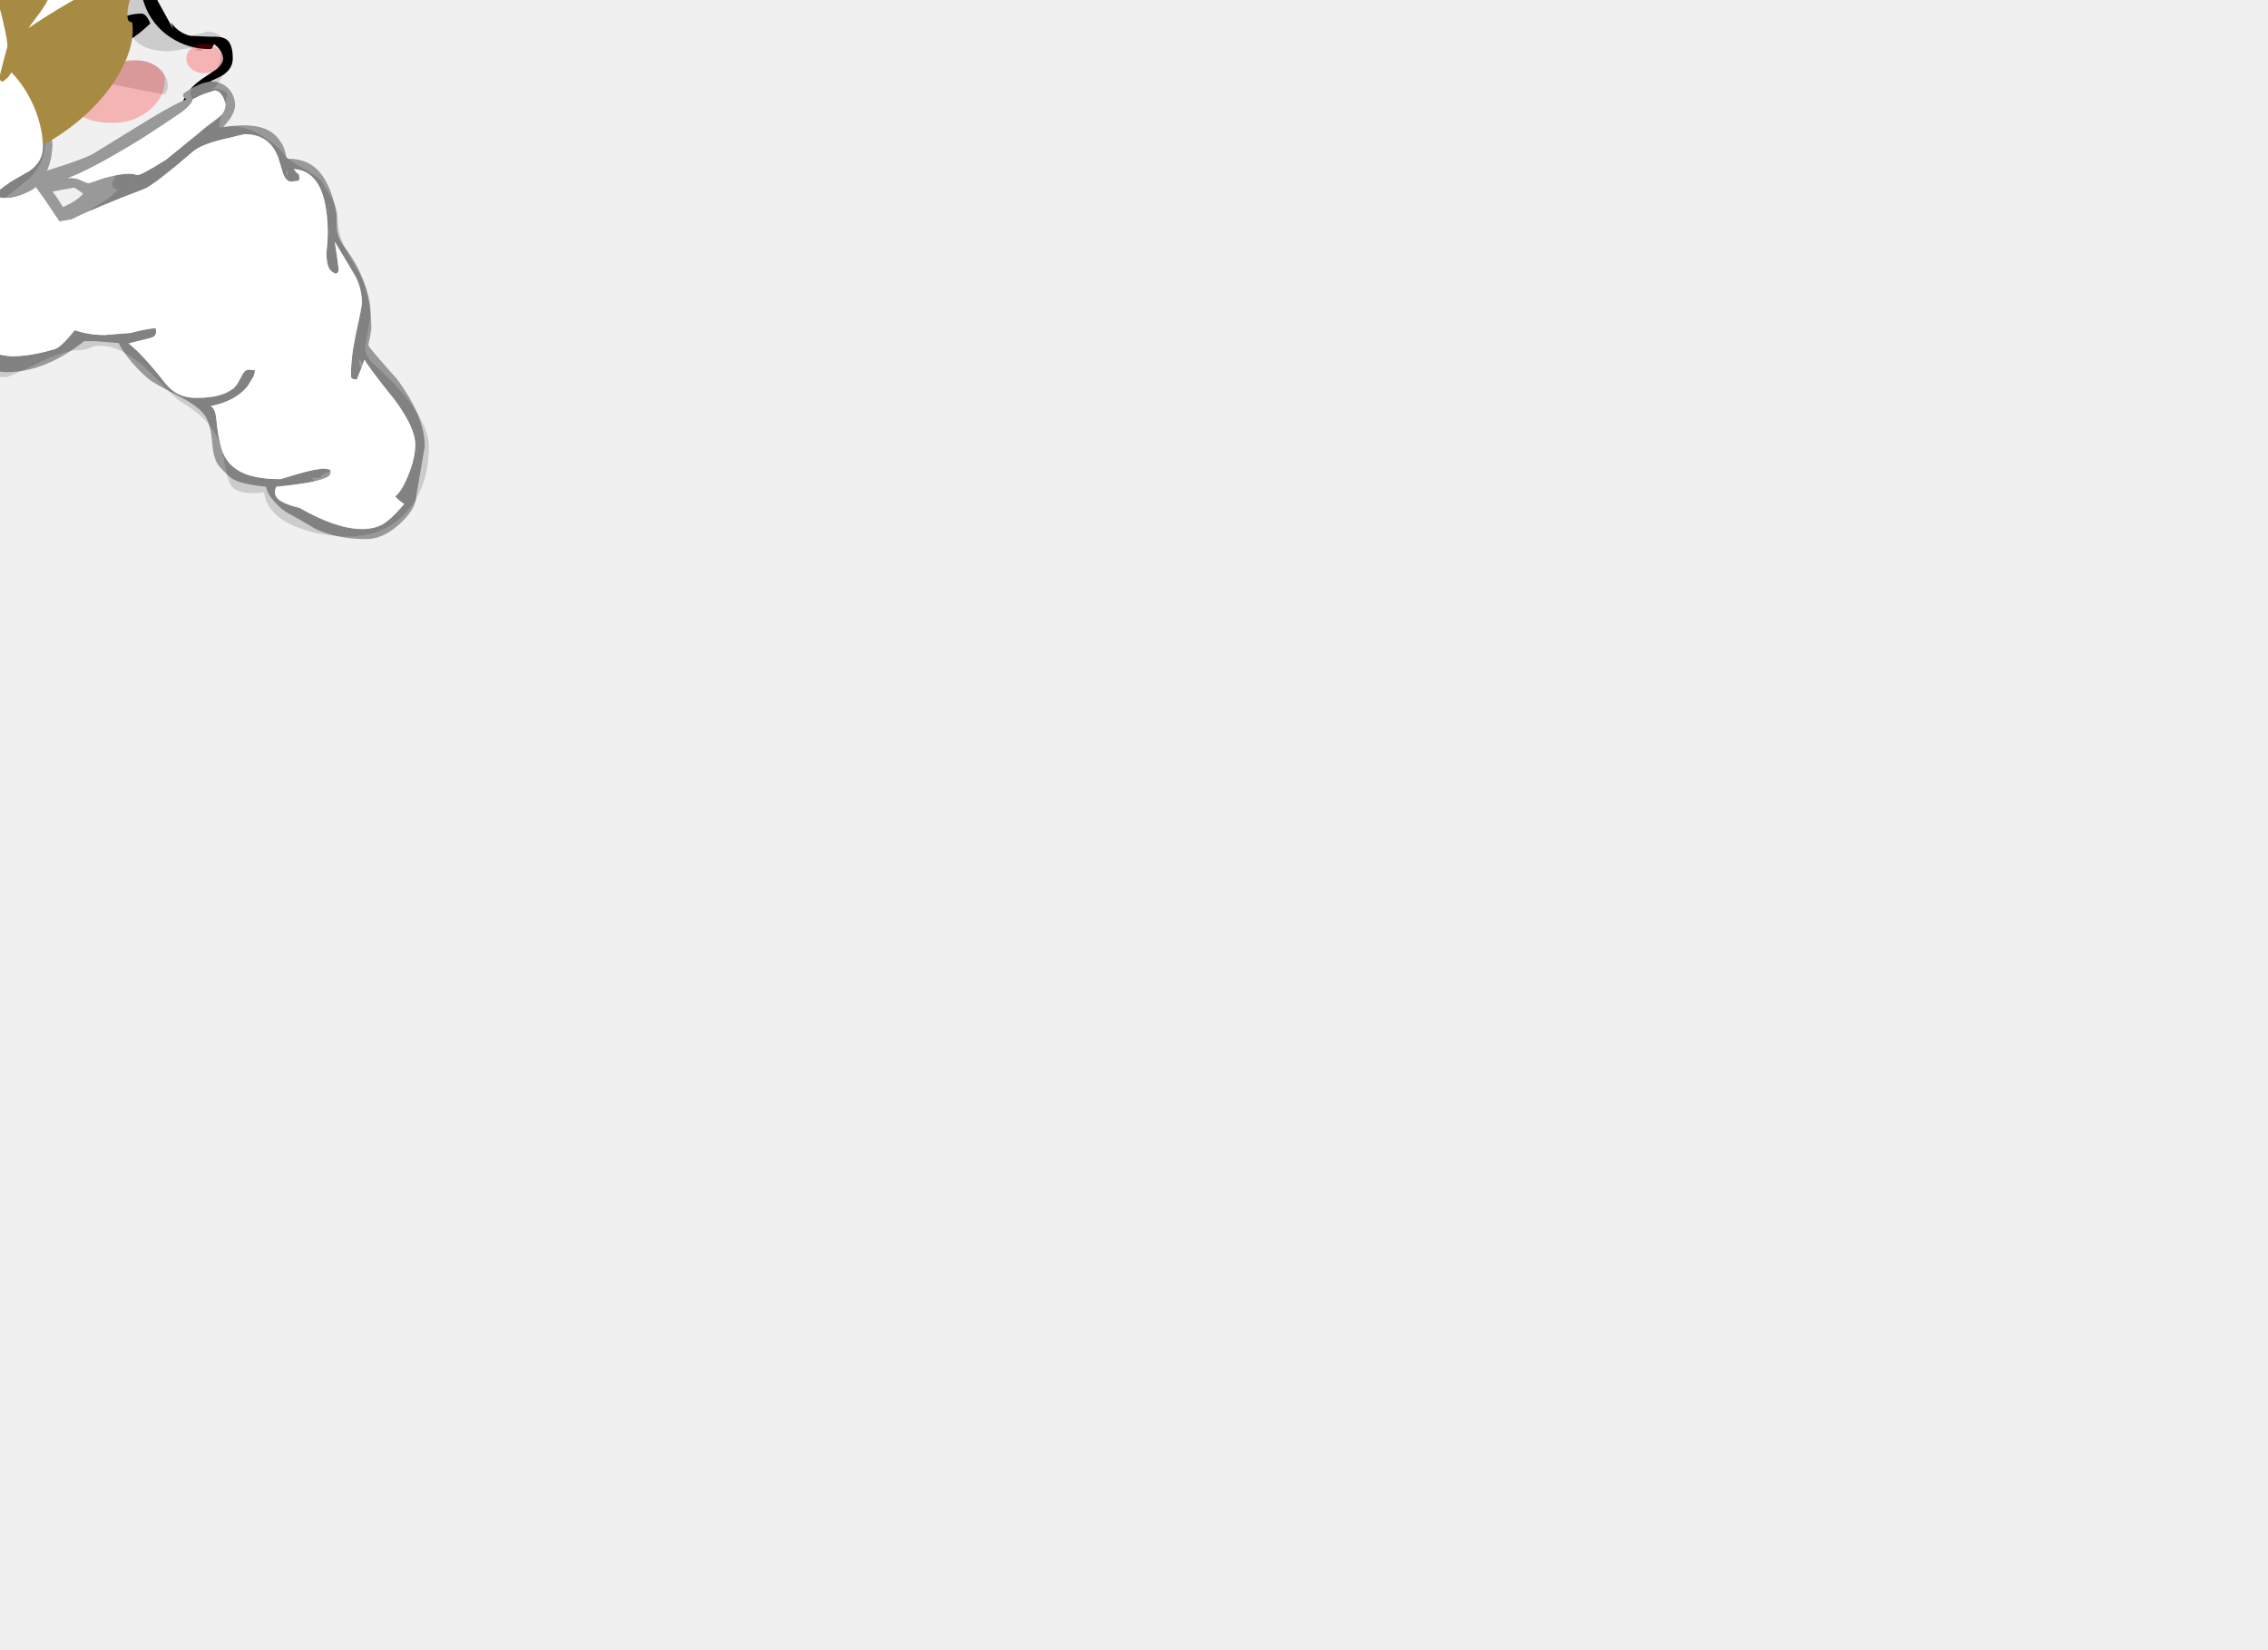
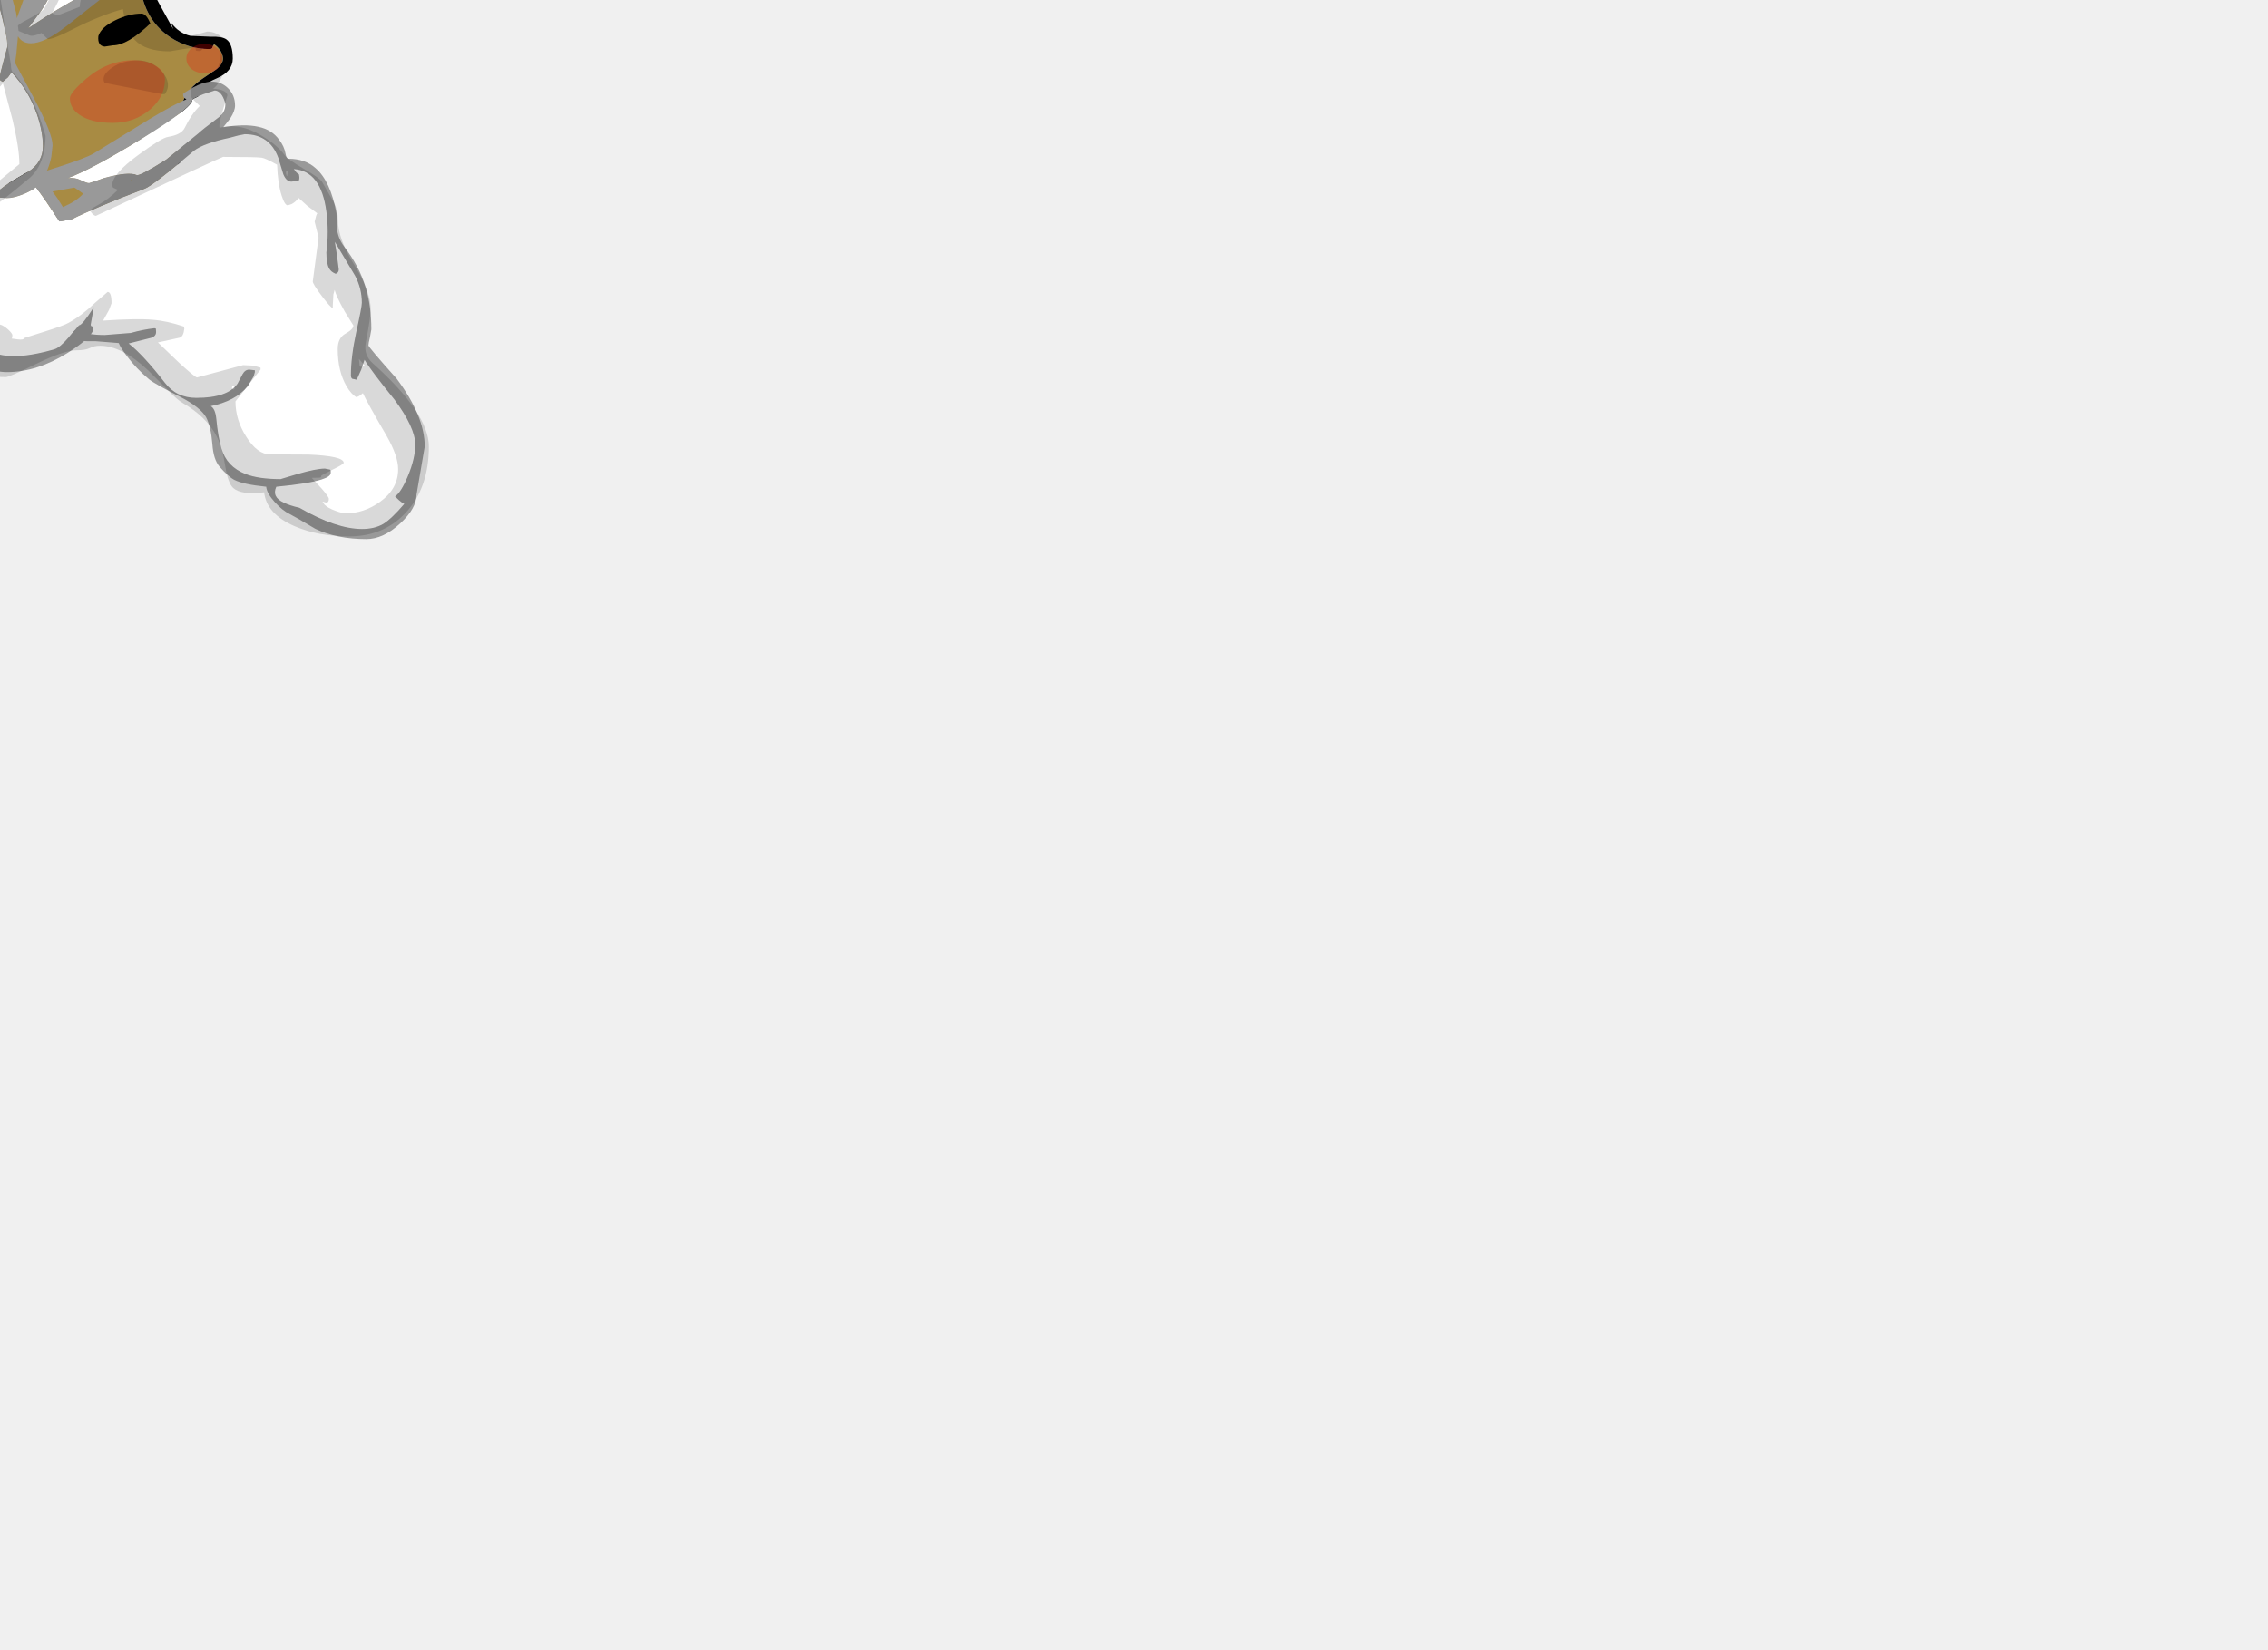
<svg xmlns="http://www.w3.org/2000/svg" xmlns:xlink="http://www.w3.org/1999/xlink" version="1.1" preserveAspectRatio="none" x="0px" y="0px" width="550px" height="400px" viewBox="0 0 550 400">
  <defs>
+     <g id="Parts_Heads_headColorMC_33_Layer1_0_FILL">
+       <path fill="#A88B43" stroke="none" d=" M 113.55 88.75 Q 108.5 88.75 104.15 85.95 98.35 82.15 96.95 74.8 95.35 64.3 84.4 57.2 75.65 51.5 69.1 51.5 L 64.15 52 62.2 52.4 Q 46.25 52.4 32.75 65.95 27 71.8 23.6 78.5 20.2 85.25 20.2 90.95 21.7 105.25 22.9 105.25 23.45 105.25 23.5 105.8 L 23.4 106.9 Q 23.7 106.75 24.75 106.35 L 26.15 105.95 26.1 106.3 Q 25.8 106.65 25.2 108.25 L 24.55 110.05 Q 24.55 110.55 24.8 110.75 L 25.25 111.25 24.4 112.05 Q 27 119.7 27.9 121.8 30.45 127.85 33.8 131.85 43.1 142.85 61.75 142.85 81.65 142.85 96.15 129.75 102.1 124.3 105.2 118.05 108.2 112 107.45 107.3 106.8 107.25 106.55 106.9 106.3 106.55 106.3 105.65 106.3 99.75 111.6 96.1 L 115.2 93.65 Q 116.85 92.35 116.85 90.95 116.55 88.85 114.7 87.6 114.4 87.85 114.25 88.4 114.15 88.75 113.55 88.75 Z" />
+     </g>
+     <g id="Parts_Heads_headColorMC2_33_Layer3_0_FILL">
+       <path fill="#FFFFFF" stroke="none" d=" M 115.6 105.45 Q 117.4 104.15 117.4 102.2 117.4 101.65 116.85 100.45 116 98.8 114.8 98.8 L 112.05 99.7 110.8 100.25 Q 109.4 100.85 109.4 101.05 109.4 102 106.4 104.35 L 96.95 110.6 Q 84.95 117.95 79.25 120.05 80.95 119.85 82.25 120.5 83.75 121.25 84.35 121.25 L 86.1 120.7 87.9 120.05 Q 93.95 118.4 95.9 119.3 96.65 119.6 103.05 115.55 L 107.3 112.25 108.75 111.05 109.15 110.75 110.85 109.2 Q 111.9 108.2 115.6 105.45 M 70.2 46.35 Q 69.55 46.35 68.2 46.85 66.9 47.4 67.05 47.6 66.1 47.75 60.05 50.9 56.3 52.85 56.75 49.55 L 54.85 49.8 55.85 50.15 Q 53.85 50.45 53.1 51 52.45 51.45 51.7 51.45 49 51.45 43.6 55.55 39.4 58.75 38.8 59.55 L 39.05 59.75 Q 39.3 60.15 39.35 59.9 39.1 61.65 30.4 61.65 L 29.7 62 29.65 64.4 29.75 65.65 31.1 65.65 27.8 68.5 Q 25.8 70.25 24.4 72.2 L 22.1 74.6 Q 21.3 75.3 21.3 76 L 21.6 78.75 Q 21.65 81.5 20.45 81.5 18.9 81.5 17.8 82.15 16.7 82.8 16.7 83.55 L 17.9 86.75 18.6 87 Q 18.55 89 18 89.45 16.75 90.4 16.45 91 L 16 93 16.95 94.2 Q 17.3 94.55 17.85 94.55 18.7 94.55 18.95 93.7 L 19.3 96.15 Q 18.7 96.75 17.8 98.05 L 16.8 99.65 Q 16.8 100.9 17.75 101.55 18.35 102 19.8 102.35 L 20.3 101.65 21.1 105.25 20.45 107.15 20.05 108.55 Q 20.05 112.95 23.6 115.45 27.4 118.1 34.4 118.1 35.25 118.1 34.55 118.2 34.25 119.6 33.2 120.05 L 29.95 120.4 27.55 120.05 Q 26.05 119.7 25.25 119.35 L 24.6 125.45 Q 24.6 129.1 28.45 132.45 32.6 136.05 33.15 139.15 35.4 151.25 40.4 151.25 L 43.75 151.15 Q 44.55 151.15 45.7 150.45 L 46.75 149.65 49.25 149.75 49.2 150.2 Q 48.05 151.7 44.95 152.55 L 41.85 153.15 41.95 153.4 Q 44.45 153.75 46.35 155.9 48.15 157.9 49.8 157.9 L 50.25 157.55 Q 50.25 157.15 50.65 157.15 L 51.15 157.7 Q 51.85 158.2 53.3 158.2 L 56.2 158.05 59.75 157.65 Q 59.7 158.3 59.8 158.5 60 158.9 60.6 159.15 L 55.25 160.3 55.85 160.7 Q 56.9 161.35 60.15 162.25 63.8 163.25 65.8 163.25 70.15 163.25 75.95 161.55 77.25 161.2 79.65 158.4 L 80.9 156.95 Q 84.05 158.1 88.15 158.1 L 94.45 157.6 Q 97.5 156.75 100.2 156.45 L 100.55 156.55 100.6 157.35 Q 100.6 158.35 99.5 158.75 L 93.95 160.15 Q 97.5 162.95 102.75 169.7 105.55 173.35 110.35 173.35 117.95 173.35 120.35 169.9 L 121.6 167.55 Q 122.2 166.5 123.2 166.5 L 124.55 166.65 124.55 167.1 124.25 168.15 122.8 170.55 Q 119.8 174.15 113.85 175.35 114.95 175.95 115.2 178.4 115.6 182.75 116.45 185.6 117.7 190 122.25 191.8 125.45 193.05 130.8 193.05 L 134.95 191.8 Q 139.45 190.5 141.55 190.5 L 142.8 190.75 142.95 191 142.95 191.55 Q 142.95 192.45 140.7 193.15 137.55 194.15 129.75 194.9 128.6 197.4 131.55 198.75 133.1 199.5 135.35 200 144.3 205.15 150.55 205.15 153.55 205.15 155.65 203.95 157.75 202.65 160.8 199.05 160.35 198.9 159.55 198.2 L 158.55 197.25 Q 160 196.3 161.65 192.35 163.45 188.05 163.45 184.7 163.45 180.55 158.4 173.75 152.65 166.65 151.15 164.1 L 150.35 166.5 149.25 168.95 148.15 168.7 Q 147.85 168.45 147.85 167.85 147.85 163.35 149.15 157.35 150.5 151.3 150.5 150.3 150.5 146.8 148.85 143.7 L 143.95 135.5 144 135.85 144.45 138.65 144.9 142.2 Q 144.9 143 144.15 143.25 143.05 142.8 142.6 142 141.9 140.8 141.9 138.05 142.55 133.1 141.9 128.15 140.6 118.3 134 117.85 L 134.65 118.7 135.25 119.15 135.35 119.8 Q 135.35 120.65 135.1 120.7 L 133.4 120.9 Q 132.2 120.9 131.45 119.1 L 130.25 115.15 Q 128.15 109.4 122.1 109.4 L 120.55 109.7 118.5 110.25 Q 112.15 111.6 109.8 113.4 99.85 121.9 97.8 122.65 85.85 127.2 80.05 130.1 L 79.9 130.1 77.15 130.55 73.75 125.45 71.45 122.25 Q 70.4 123.15 68.3 124 66 124.9 64.4 124.9 L 62.4 124.75 61.85 123.6 Q 63.55 122.05 65.95 120.6 L 69.6 118.5 Q 73.15 116.2 73.15 112.35 73.15 108.8 71.7 104.55 69.65 98.75 65.55 94.4 L 64.7 95.6 63.4 96.7 62.85 96.4 Q 62.7 96.15 62.7 95.6 62.7 94.9 63.6 91.65 L 64.55 88.1 Q 64.55 85.85 62.5 78.1 61.8 79.3 60.2 80.5 58.8 81.5 58.25 81.5 L 57.35 80.95 Q 56.85 80.25 56.85 79.1 L 69 69.25 Q 81.1 58.6 81.1 54.25 81.1 52 75.7 48.95 L 70.2 46.35 M 23.3 101.2 L 23 101.85 Q 22.9 101.55 23.1 101.35 L 23.3 101.2 M 83.1 67.5 L 81 69.95 79.75 69.5 Q 78.75 68.95 78.75 68.3 78.75 67.8 79.1 67.55 L 79.55 67.3 79.3 67.2 Q 77.4 66.8 75.35 68.85 73.5 70.8 73.5 72.5 73.5 73.3 74.35 73.5 75.25 73.65 75.25 74.35 75.25 75.7 72.9 79.25 L 69.6 83.7 Q 77.65 78.2 88.45 72.6 L 95.25 69 95.55 68.8 96.15 68.5 96.65 68.2 96.8 68.1 96.95 68 97.8 67.55 98.15 67.3 98.2 67.25 98.5 67.05 98.6 66.95 98.65 66.9 97.45 66.75 97 66.7 95.4 66.4 93.65 66.05 93.1 65.95 88.5 65.1 Q 85.4 65.1 83.1 67.5 Z" />
+     </g>
    <g id="Parts_Heads_headsMC_33_Layer12_0_FILL">
      <path fill="#FFFFFF" stroke="none" d=" M 115.6 105.45 Q 117.4 104.15 117.4 102.2 117.4 101.65 116.85 100.45 116 98.8 114.8 98.8 L 112.05 99.7 110.8 100.25 Q 109.4 100.85 109.4 101.05 109.4 102 106.4 104.35 L 96.95 110.6 Q 84.95 117.95 79.25 120.05 80.95 119.85 82.25 120.5 83.75 121.25 84.35 121.25 L 87.9 120.05 Q 93.95 118.4 95.9 119.3 96.65 119.6 103.05 115.55 L 110.85 109.2 Q 111.9 108.2 115.6 105.45 M 70.2 46.35 Q 69.55 46.35 68.2 46.85 66.9 47.4 67.05 47.6 66.1 47.75 60.05 50.9 56.3 52.85 56.75 49.55 L 54.85 49.8 55.85 50.15 Q 53.85 50.45 53.1 51 52.45 51.45 51.7 51.45 49 51.45 43.6 55.55 39.4 58.75 38.8 59.55 L 39.05 59.75 Q 39.3 60.15 39.35 59.9 39.1 61.65 30.4 61.65 L 29.7 62 29.65 64.4 29.75 65.65 31.1 65.65 27.8 68.5 Q 25.8 70.25 24.4 72.2 L 22.1 74.6 Q 21.3 75.3 21.3 76 L 21.6 78.75 Q 21.65 81.5 20.45 81.5 18.9 81.5 17.8 82.15 16.7 82.8 16.7 83.55 L 17.9 86.75 18.6 87 Q 18.55 89 18 89.45 16.75 90.4 16.45 91 L 16 93 16.95 94.2 Q 17.3 94.55 17.85 94.55 18.7 94.55 18.95 93.7 L 19.3 96.15 Q 18.7 96.75 17.8 98.05 L 16.8 99.65 Q 16.8 100.9 17.75 101.55 18.35 102 19.8 102.35 L 20.3 101.65 21.1 105.25 20.05 108.55 Q 20.05 112.95 23.6 115.45 27.4 118.1 34.4 118.1 35.25 118.1 34.55 118.2 34.25 119.6 33.2 120.05 L 29.95 120.4 27.55 120.05 Q 26.05 119.7 25.25 119.35 L 24.6 125.45 Q 24.6 129.1 28.45 132.45 32.6 136.05 33.15 139.15 35.4 151.25 40.4 151.25 L 43.75 151.15 Q 44.55 151.15 45.7 150.45 L 46.75 149.65 49.25 149.75 49.2 150.2 Q 48.05 151.7 44.95 152.55 L 41.85 153.15 41.95 153.4 Q 44.45 153.75 46.35 155.9 48.15 157.9 49.8 157.9 L 50.25 157.55 Q 50.25 157.15 50.65 157.15 L 51.15 157.7 Q 51.85 158.2 53.3 158.2 L 59.75 157.65 Q 59.7 158.3 59.8 158.5 60 158.9 60.6 159.15 L 55.25 160.3 55.85 160.7 Q 56.9 161.35 60.15 162.25 63.8 163.25 65.8 163.25 70.15 163.25 75.95 161.55 77.25 161.2 79.65 158.4 L 80.9 156.95 Q 84.05 158.1 88.15 158.1 L 94.45 157.6 Q 97.5 156.75 100.2 156.45 L 100.55 156.55 100.6 157.35 Q 100.6 158.35 99.5 158.75 L 93.95 160.15 Q 97.5 162.95 102.75 169.7 105.55 173.35 110.35 173.35 117.95 173.35 120.35 169.9 L 121.6 167.55 Q 122.2 166.5 123.2 166.5 L 124.55 166.65 124.55 167.1 124.25 168.15 122.8 170.55 Q 119.8 174.15 113.85 175.35 114.95 175.95 115.2 178.4 115.6 182.75 116.45 185.6 117.7 190 122.25 191.8 125.45 193.05 130.8 193.05 L 134.95 191.8 Q 139.45 190.5 141.55 190.5 L 142.8 190.75 142.95 191 142.95 191.55 Q 142.95 192.45 140.7 193.15 137.55 194.15 129.75 194.9 128.6 197.4 131.55 198.75 133.1 199.5 135.35 200 144.3 205.15 150.55 205.15 153.55 205.15 155.65 203.95 157.75 202.65 160.8 199.05 160.35 198.9 159.55 198.2 L 158.55 197.25 Q 160 196.3 161.65 192.35 163.45 188.05 163.45 184.7 163.45 180.55 158.4 173.75 152.65 166.65 151.15 164.1 L 149.25 168.95 148.15 168.7 Q 147.85 168.45 147.85 167.85 147.85 163.35 149.15 157.35 150.5 151.3 150.5 150.3 150.5 146.8 148.85 143.7 L 143.95 135.5 144.9 142.2 Q 144.9 143 144.15 143.25 143.05 142.8 142.6 142 141.9 140.8 141.9 138.05 142.55 133.1 141.9 128.15 140.6 118.3 134 117.85 L 134.65 118.7 135.25 119.15 135.35 119.8 Q 135.35 120.65 135.1 120.7 L 133.4 120.9 Q 132.2 120.9 131.45 119.1 L 130.25 115.15 Q 128.15 109.4 122.1 109.4 L 118.5 110.25 Q 112.15 111.6 109.8 113.4 99.85 121.9 97.8 122.65 85.85 127.2 80.05 130.1 L 79.9 130.1 77.15 130.55 71.45 122.25 Q 70.4 123.15 68.3 124 66 124.9 64.4 124.9 L 62.4 124.75 61.85 123.6 Q 63.55 122.05 65.95 120.6 L 69.6 118.5 Q 73.15 116.2 73.15 112.35 73.15 108.8 71.7 104.55 69.65 98.75 65.55 94.4 L 64.7 95.6 63.4 96.7 62.85 96.4 Q 62.7 96.15 62.7 95.6 62.7 94.9 63.6 91.65 L 64.55 88.1 Q 64.55 85.85 62.5 78.1 61.8 79.3 60.2 80.5 58.8 81.5 58.25 81.5 L 57.35 80.95 Q 56.85 80.25 56.85 79.1 L 69 69.25 Q 81.1 58.6 81.1 54.25 81.1 52 75.7 48.95 L 70.2 46.35 M 23.3 101.2 L 23 101.85 Q 22.9 101.55 23.1 101.35 L 23.3 101.2 M 83.1 67.5 L 81 69.95 79.75 69.5 Q 78.75 68.95 78.75 68.3 78.75 67.8 79.1 67.55 L 79.55 67.3 79.3 67.2 Q 77.4 66.8 75.35 68.85 73.5 70.8 73.5 72.5 73.5 73.3 74.35 73.5 75.25 73.65 75.25 74.35 75.25 75.7 72.9 79.25 L 69.6 83.7 Q 77.65 78.2 88.45 72.6 L 95.25 69 95.55 68.8 96.65 68.2 96.95 68 97.8 67.55 98.15 67.3 98.2 67.25 98.5 67.05 98.65 66.9 88.5 65.1 Q 85.4 65.1 83.1 67.5 Z" />
    </g>
    <g id="Graphics_Symbol_849_0_Layer4_0_FILL">
      <path fill="#000000" stroke="none" d=" M 107.3 112.25 Q 106.85 114.4 105.8 116.8 L 106.45 116.25 Q 107.8 113.65 108.75 111.05 L 107.3 112.25 M 23.6 115.45 L 21.7 113.65 Q 23.25 121.65 24.15 122.3 L 24.8 123.15 25.25 119.35 27.2 119.95 26.05 116.75 Q 24.7 116.2 23.6 115.45 M 20.4 106.7 L 20.5 107.1 21.1 105.25 20.3 101.65 19.8 102.35 19.7 102.35 20.4 106.7 M 69.6 118.5 L 65.95 120.6 64.8 121.35 Q 67.45 120.75 69.6 118.5 M 62.75 95.3 L 62.7 95.6 62.7 95.7 62.75 95.3 M 55.85 50.15 L 55.25 49.95 51.45 51.45 51.7 51.45 Q 52.45 51.45 53.1 51 53.85 50.45 55.85 50.15 M 21.6 78.75 L 21.3 76.1 17.85 80 20.25 80.7 20.1 81.5 20.45 81.5 Q 21.65 81.5 21.6 78.75 M 18.8 96.75 L 19.3 96.15 18.95 93.7 18.45 94.4 18.8 96.75 M 30.75 66 Q 28.75 66 24.75 71.45 L 23.15 73.65 24.4 72.2 Q 25.8 70.25 27.8 68.5 L 30.75 66 M 39.35 59.9 Q 39.3 60.15 39.05 59.75 L 38.8 59.55 Q 39.3 58.9 42.15 56.7 L 42.1 56.7 35.75 61.4 Q 39.2 61 39.35 59.9 M 67.05 47.6 Q 67 47.55 67.1 47.45 61.6 47.75 56.05 49.65 L 56.75 49.55 Q 56.3 52.85 60.05 50.9 66.1 47.75 67.05 47.6 M 97.05 80.15 Q 94.05 80.15 90.75 81.75 87.25 83.45 86.6 85.6 86.35 88 88.15 88.15 L 90.15 87.85 Q 93.65 87.85 99.2 82.55 98.25 80.15 97.05 80.15 M 97.8 67.55 L 96.95 68 99.3 71.6 97.8 67.55 M 96.65 68.2 Q 96 68.55 95.25 69 96.5 71.75 96.95 74.8 98.35 82.15 104.15 85.95 108.5 88.75 113.55 88.75 114.15 88.75 114.25 88.4 114.4 87.85 114.7 87.6 116.55 88.85 116.85 90.95 116.85 92.35 115.2 93.65 L 111.6 96.1 Q 106.9 99.35 106.4 104.35 109.4 102 109.4 101.05 109.4 100.85 110.8 100.25 L 110.8 99.5 Q 111.15 97.65 115.3 95.85 119.2 94.2 119.2 91.05 119.2 87.5 117.65 86.4 116.6 85.65 113.8 85.75 L 108.95 85.55 Q 106.1 84.9 104.2 82.3 L 104.75 83.9 101.2 77.45 Q 98.8 73 96.65 68.2 M 81 55.15 L 84.4 57.2 Q 90.45 61.1 93.65 66.05 L 97.45 66.75 95.55 62.95 Q 91.7 56.35 84.5 53.1 82.35 51.35 79.85 50 76.7 48.3 73.1 47.7 L 75.7 48.95 Q 81.1 52 81.1 54.25 L 81 55.15 Z" />
    </g>
    <g id="Graphics_Symbol_849_0_Layer3_0_FILL">
      <path fill="#999999" stroke="none" d=" M 163.75 196.85 L 165.75 185.15 Q 165.75 177.8 158.95 168.7 152.1 161.05 152.1 160.6 152.1 160.15 152.45 158.7 L 152.8 156.75 Q 152.8 150.95 151.35 146.35 149.85 141.4 146.25 136.7 144.6 134.5 144.45 132 L 144.35 128.6 Q 142.9 120.75 139.3 117.65 136.75 115.35 132.7 115.35 132.2 115.35 132 114.15 131.7 112.35 130.45 110.75 128.7 108.3 125.4 107.6 122.1 106.85 116.9 107.7 L 118.6 105.55 Q 119.75 103.75 119.75 102.45 119.75 99.85 117.95 98.15 116.35 96.65 114.15 96.65 112.2 96.65 109.5 98.1 107.15 99.45 107.15 99.7 107.15 100.25 107.4 100.55 L 107.95 100.95 Q 105.4 101.9 98.9 105.8 L 85.5 114.05 Q 83.5 115.25 75.95 117.65 69.4 119.7 68.2 121.25 68.5 122.35 70.45 122.95 L 71.45 122.25 72.3 123.4 73.8 123.6 77.15 123 80.75 122.35 Q 80.9 122.35 82.75 123.7 L 82.9 123.85 Q 81.4 125.55 78.5 126.85 L 75.65 128.25 77.15 130.55 79.9 130.1 80.05 130.1 Q 85.85 127.2 97.8 122.65 99.85 121.9 109.8 113.4 112.15 111.6 118.5 110.25 L 120.55 109.7 122.1 109.4 Q 128.15 109.4 130.25 115.15 L 131.45 119.1 Q 132.2 120.9 133.4 120.9 L 135.1 120.7 Q 135.35 120.65 135.35 119.8 L 135.25 119.15 134.65 118.7 134 117.85 Q 140.6 118.3 141.9 128.15 142.55 133.1 141.9 138.05 141.9 140.8 142.6 142 143.05 142.8 144.15 143.25 144.9 143 144.9 142.2 L 144.45 138.65 144 135.85 143.95 135.5 148.85 143.7 Q 150.5 146.8 150.5 150.3 150.5 151.3 149.15 157.35 147.85 163.35 147.85 167.85 147.85 168.45 148.15 168.7 L 149.25 168.95 150.35 166.5 151.15 164.1 Q 152.65 166.65 158.4 173.75 163.45 180.55 163.45 184.7 163.45 188.05 161.65 192.35 160 196.3 158.55 197.25 L 159.55 198.2 Q 160.35 198.9 160.8 199.05 157.75 202.65 155.65 203.95 153.55 205.15 150.55 205.15 144.3 205.15 135.35 200 133.1 199.5 131.55 198.75 128.6 197.4 129.75 194.9 137.55 194.15 140.7 193.15 142.95 192.45 142.95 191.55 L 142.95 191 142.8 190.75 141.55 190.5 Q 139.45 190.5 134.95 191.8 L 130.8 193.05 Q 125.45 193.05 122.25 191.8 117.7 190 116.45 185.6 115.6 182.75 115.2 178.4 114.95 175.95 113.85 175.35 119.8 174.15 122.8 170.55 L 124.25 168.15 124.55 167.1 124.55 166.65 123.2 166.5 Q 122.2 166.5 121.6 167.55 L 120.35 169.9 Q 117.95 173.35 110.35 173.35 105.55 173.35 102.75 169.7 97.5 162.95 93.95 160.15 L 99.5 158.75 Q 100.6 158.35 100.6 157.35 L 100.55 156.55 100.2 156.45 Q 97.5 156.75 94.45 157.6 L 88.15 158.1 Q 84.05 158.1 80.9 156.95 L 79.65 158.4 79.55 158.55 80.7 159.1 Q 81.6 159.7 85.95 159.6 L 91.55 160.05 Q 91.9 161.05 93.55 163.25 95.8 166.25 98.9 168.85 100.25 169.95 106.55 173.15 111.45 175.7 112.75 178.1 113.9 180.3 114.25 184.55 114.5 188.3 116 190.05 118.15 192.5 119.6 193.25 121.8 194.35 127.3 194.9 127.45 196.5 129.4 198.65 131.25 200.7 133.05 201.55 134.6 202.35 139.2 205.1 144.45 207.6 151.6 207.6 155.7 207.6 159.8 203.8 163.75 200.15 163.75 196.85 M 116.85 100.45 Q 117.4 101.65 117.4 102.2 117.4 104.15 115.6 105.45 111.9 108.2 110.85 109.2 L 103.05 115.55 Q 96.65 119.6 95.9 119.3 93.95 118.4 87.9 120.05 L 86.1 120.7 84.35 121.25 Q 83.75 121.25 82.25 120.5 80.95 119.85 79.25 120.05 84.95 117.95 96.95 110.6 109.4 102.95 109.4 101.05 109.4 100.75 112.05 99.7 L 114.8 98.8 Q 116 98.8 116.85 100.45 M 94.8 120.6 L 94.4 120.55 94.6 120.5 Q 94.8 120.5 94.8 120.6 Z" />
    </g>
    <g id="Graphics_Symbol_849_0_Layer2_0_FILL">
      <path fill="#999999" stroke="none" d=" M 79.65 158.4 Q 77.25 161.2 75.95 161.55 70.15 163.25 65.8 163.25 63.8 163.25 60.15 162.25 56.9 161.35 55.85 160.7 L 55.25 160.3 60.6 159.15 Q 60 158.9 59.8 158.5 59.7 158.3 59.75 157.65 L 56.2 158.05 53.3 158.2 Q 51.85 158.2 51.15 157.7 L 50.65 157.15 Q 50.25 157.15 50.25 157.55 L 49.8 157.9 Q 48.15 157.9 46.35 155.9 44.45 153.75 41.95 153.4 42.3 157.4 45.65 158.8 L 47.95 159.5 Q 49 159.75 49 160 49 161.65 54.65 163.95 L 57.85 165.55 Q 61.6 167.1 64.4 167.1 71.65 167.1 79.05 162.5 85.4 158.5 85.4 156.45 85.4 156 85.1 156 84.75 156 84.75 155.55 L 85.1 153.6 85.5 151.35 Q 82.7 155.75 81.9 155.75 L 79.65 158.4 M 23 101.85 L 23.3 101.2 23.1 101.35 Q 22.9 101.55 23 101.85 M 27.1 64.35 Q 26.9 65.05 27.25 66.1 27.25 66.8 24.95 68 22.55 69.25 22.55 69.8 22.55 70.65 23.25 71.7 21.1 71.4 19.65 74.45 18.15 77.5 19.45 79.6 17.2 80 15.75 81.1 14.35 82.1 14.35 83.3 L 15.1 84.9 16.65 87.3 Q 15 88.4 14.1 89.8 13.35 90.9 13.35 91.95 13.35 92.35 14.05 93.75 14.95 95.45 16.1 96.35 L 15.05 97.75 Q 14.6 98.35 14.6 98.95 14.6 103 16.4 104.4 17.05 104.9 18.5 105 17.8 107.25 17.8 108.3 17.8 110.2 20.45 114.6 L 23.1 118.9 22.2 124.75 Q 22.2 130.9 26.1 134.65 28.85 137.3 30.75 137.3 30.8 141.1 33.25 146.5 36.65 154.15 41.85 153.15 L 44.95 152.55 Q 48.05 151.7 49.2 150.2 L 49.25 149.75 46.75 149.65 45.7 150.45 Q 44.55 151.15 43.75 151.15 L 40.4 151.25 Q 35.4 151.25 33.15 139.15 32.6 136.05 28.45 132.45 24.6 129.1 24.6 125.45 L 25.25 119.35 Q 26.05 119.7 27.55 120.05 L 29.95 120.4 33.2 120.05 Q 34.25 119.6 34.55 118.2 35.25 118.1 34.4 118.1 27.4 118.1 23.6 115.45 20.05 112.95 20.05 108.55 L 20.45 107.15 21.1 105.25 20.3 101.65 19.8 102.35 Q 18.35 102 17.75 101.55 16.8 100.9 16.8 99.65 L 17.8 98.05 Q 18.7 96.75 19.3 96.15 L 18.95 93.7 Q 18.7 94.55 17.85 94.55 17.3 94.55 16.95 94.2 L 16 93 Q 15.85 92.75 16.1 92.05 L 16.4 91.25 16.45 91 Q 16.75 90.4 18 89.45 18.55 89 18.6 87 L 17.9 86.75 16.7 83.55 Q 16.7 82.8 17.8 82.15 18.9 81.5 20.45 81.5 21.65 81.5 21.6 78.75 L 21.3 76 Q 21.3 75.3 22.1 74.6 L 24.4 72.2 Q 25.8 70.25 27.8 68.5 L 31.1 65.65 29.75 65.65 29.65 64.4 29.7 62 Q 27.35 62.9 27.1 64.35 M 82.2 59.6 Q 83.5 58 83.5 55.45 L 83.15 53.05 Q 82.7 51.45 82.1 50.6 80.55 48.45 76.45 46.65 71.9 44.9 70.3 44 62.85 46.2 55.85 47.75 49.95 49.05 48.7 49.5 46.25 50.35 43.95 52.5 L 36.8 59.8 36.85 59.9 Q 32.15 61 30.4 61.65 39.1 61.65 39.35 59.9 39.3 60.15 39.05 59.75 L 38.8 59.55 Q 39.4 58.75 43.6 55.55 49 51.45 51.7 51.45 52.45 51.45 53.1 51 53.85 50.45 55.85 50.15 L 54.85 49.8 56.75 49.55 Q 56.3 52.85 60.05 50.9 66.1 47.75 67.05 47.6 66.9 47.4 68.2 46.85 69.55 46.35 70.2 46.35 L 75.7 48.95 Q 81.1 52 81.1 54.25 81.1 58.6 69 69.25 L 56.85 79.1 Q 56.85 80.25 57.35 80.95 L 58.25 81.5 Q 58.8 81.5 60.2 80.5 61.8 79.3 62.5 78.1 64.55 85.85 64.55 88.1 L 63.6 91.65 Q 62.7 94.9 62.7 95.6 62.7 96.15 62.85 96.4 L 63.4 96.7 64.7 95.6 65.55 94.4 Q 69.65 98.75 71.7 104.55 73.15 108.8 73.15 112.35 73.15 116.2 69.6 118.5 L 65.95 120.6 Q 63.55 122.05 61.85 123.6 L 62.4 124.75 64.4 124.9 Q 66 124.9 68.3 124 70.4 123.15 71.45 122.25 L 73.75 125.45 77.15 130.55 79.9 130.1 76.75 125.05 Q 74.4 121.65 72.9 120.55 74.6 117.95 75.2 114.85 L 75.5 112.1 Q 75.5 109.25 71 100.7 L 66.4 92.1 66.7 90.05 67.1 85.65 Q 68.15 87.35 70.25 87.35 73.45 87.35 78.45 83.5 L 87.65 76.25 Q 88.3 75.9 96.15 72.9 103.2 69.5 100.6 66.85 101.8 66.7 102.2 66.3 101.7 64.15 95.05 62.8 L 88.15 61.85 Q 86.5 61.85 85.15 63.25 83.85 64.65 81.95 64.65 L 77.1 64.5 82.2 59.6 M 83.1 67.5 Q 85.4 65.1 88.5 65.1 L 93.1 65.95 98.65 66.9 Q 97.8 67.7 88.45 72.6 77.65 78.2 69.6 83.7 L 72.9 79.25 Q 75.25 75.7 75.25 74.35 75.25 73.65 74.35 73.5 73.5 73.3 73.5 72.5 73.5 70.8 75.35 68.85 77.4 66.8 79.3 67.2 L 79.55 67.3 79.1 67.55 Q 78.75 67.8 78.75 68.3 78.75 68.95 79.75 69.5 L 81 69.95 83.1 67.5 M 69.1 70.85 L 74.15 66.5 Q 71.2 69.75 69 75.25 L 66.85 81.25 66.65 79.9 65.3 74.9 Q 65.3 74.35 69.1 70.85 Z" />
    </g>
    <g id="Graphics_Symbol_849_0_Layer1_0_FILL">
      <path fill="#000000" fill-opacity="0.149" stroke="none" d=" M 100.05 70.45 L 100.85 69.5 Q 100.85 67.7 96.55 64.4 91.05 60.15 89.45 58.05 86.2 53.7 79.85 49.3 72.75 44.35 68.55 44.35 58.55 44.35 49 49.25 40.55 53.6 31.9 62.1 23.2 70.75 19.55 78 15.3 86.7 15.3 98.45 15.3 104.35 19.4 116.55 24.7 132.5 33.85 146.3 42.2 158.85 48.85 163.65 55.3 168.3 64.2 168.3 65 168.3 71.65 165.05 78.3 161.8 81.35 161.8 83.45 161.8 84.55 161.25 85.65 160.7 87 160.7 92.3 160.7 98.7 166.7 L 103.35 171.35 Q 105.75 173.85 107 174.55 112.85 177.95 115.25 182.6 116.65 185.25 117.4 190.05 118.05 194.05 119.3 195.2 121.25 196.95 126.8 196.25 127.4 201.55 134.25 204.5 140 206.95 147.4 206.95 155.75 206.95 161.1 201.25 166.75 195.2 166.75 185.15 166.75 177.15 153.15 164.95 150.9 162.95 151.45 160 152.65 153.7 152.65 151.9 152.65 147.55 148.7 141.15 144.7 134.8 144.7 130.15 144.7 128.05 143.8 126.1 L 140.85 120.95 Q 140.25 120 136.45 117.8 132.5 115.5 131.75 114.45 129.95 112 126.35 109.85 120.9 106.5 116 107.85 L 116 108 115.95 107.3 Q 115.95 106.4 116.65 104.05 L 117.9 99.95 Q 117.7 98.6 114.4 98.35 115.65 97.75 117.35 93.7 118.9 90.05 118.9 88.9 118.9 88.3 117.4 86.65 115.4 84.5 113 84.5 L 111.05 85.05 109.1 85.55 Q 103.35 85.55 100.8 79.5 99.2 75.8 99.2 71.85 99.2 71.4 100.05 70.45 M 92.45 71.4 Q 88.05 72.4 85.95 73.25 82.1 74.75 82.1 78.5 L 76.8 80.55 75.35 80.1 76.7 77.5 77.4 76 Q 77.4 75.15 77 74.95 L 76.1 74.55 Q 81.2 70.85 83.65 69.5 81.05 65.55 75.4 69.4 73.4 70.75 71.7 72.7 70.15 74.35 70.15 74.95 L 70.2 75.7 Q 70.5 75.8 70.4 76 L 70.4 76.05 70.9 76.1 Q 73.7 76.1 75.65 74.85 L 74.55 76.9 73.4 79.1 Q 72.2 80.1 69.4 81.6 67.1 82.75 67.1 83.15 L 67.25 84.35 69.95 85.45 Q 70.85 85.75 72.8 84.85 L 74.35 86.35 Q 75.75 86.35 80.6 83.85 86.75 80.7 92.55 79.05 93.4 84.35 95.45 86.55 98.05 89.3 103.9 89.3 L 106.6 88.85 109.65 88.4 Q 110.2 88.4 110.2 88.7 L 110.25 89.15 Q 111.8 89.45 111.8 88.6 L 111.6 87.7 110.95 87.2 111.85 87.05 113.3 86.8 Q 114.6 86.8 116.3 89.5 116.3 94.25 112.65 96.15 L 110.1 97.45 Q 108.95 98.25 108.95 99.65 108.95 100.4 109.65 101.05 L 111.2 102.55 Q 109.2 104.45 107.55 107.85 106.7 109.55 103.5 110.05 102 110.25 96.4 114.35 89.95 119.05 89.95 121.8 L 90.15 122.35 91.35 122.9 Q 89.05 125.2 86.45 126.6 84.6 127.55 84.6 128 L 85.1 128.65 Q 85.65 129.2 86 129.2 116.55 114.9 116.85 114.9 125 114.9 126.25 115.1 127.05 115.2 129.95 116.8 130.1 121.35 131.05 124.3 131.8 126.65 132.55 126.65 L 133.45 126.35 Q 134.45 125.85 135.15 124.85 L 137.25 126.75 139.7 128.6 Q 139.45 128.8 139.05 130.6 L 140 134.45 138.6 145.1 Q 138.6 145.75 140.8 148.65 143 151.55 143.45 151.55 L 143.45 151 143.6 148.25 143.9 147.15 Q 144.25 148.65 146.35 152.4 L 148.45 155.8 Q 148.45 156.7 146.55 157.75 144.65 158.8 144.65 161.5 144.65 166.85 146.8 170.55 147.9 172.4 149.1 173.15 149.7 173.15 150.75 172.2 151.75 174.4 156.5 182.55 159.3 187.45 159.3 190.65 159.3 195.45 154.85 198.6 151 201.35 146.6 201.35 145.75 201.35 144.15 200.75 142.3 200.1 141.45 199.25 L 140.95 198.5 142 198.8 Q 142.5 198.6 142.5 197.85 142.5 197.35 140.8 195.4 L 138.35 192.75 140.2 192.7 Q 140.7 192.7 140.7 192.15 L 143.4 190.75 Q 146.1 189.45 146.1 189.1 146.1 187.45 137.55 187.1 L 128.25 187.05 Q 125.15 187.05 122.45 182.75 119.85 178.65 119.85 174.2 L 125.95 166.45 125.9 165.95 125.85 166 Q 124.3 165.5 123.75 165.5 L 121.7 165.4 110.5 168.4 Q 109.75 168.1 106.15 164.8 L 101.05 159.9 106.3 158.75 Q 107.25 158.5 107.45 156.55 L 107.35 156.05 Q 103.2 154.65 99.8 154.4 96.05 154.05 87.75 154.6 L 89.2 152 89.8 150.4 Q 89.8 147.65 88.85 147.65 L 85.85 150.25 Q 82.5 153.45 79.35 155.15 78.4 155.75 73.3 157.35 L 68.55 158.85 Q 68.55 159.35 67 159.15 L 65.55 158.95 Q 65.75 158.85 65.75 158.15 65.75 157.7 64.65 156.7 63.35 155.5 62.2 155.5 L 57.3 156.3 52.3 157 Q 51.7 157 51.2 156.45 50.8 155.95 50.8 155.25 50.8 154.9 50.2 154.55 49 153.85 48.15 153.15 53.55 151 54.75 150.1 55.5 149.6 55.5 148.45 L 55.5 147.95 55.45 148 Q 55.3 147.6 54.2 147.6 L 51.05 148.25 47.85 148.85 Q 41.45 148.85 37.1 142.15 32.95 135.85 31.65 125.1 L 34 125.15 37.1 124.55 Q 39.45 123.85 41.55 123.85 L 42.3 123.7 42.55 123.35 42.7 122.55 Q 37.65 121.05 36.6 119.35 L 36.5 117.7 32.7 113.9 Q 28.55 109.75 27.45 105.85 27.2 104.8 26.9 101.2 26.45 96.4 26.45 91.55 26.45 78.8 44.4 64.7 51.65 59.05 59.25 55.35 66.75 51.75 71.25 51.75 71.5 51.75 73.35 54.1 75.4 56.65 75.4 57.8 75.4 59.05 72 62.15 L 64.65 68.45 Q 53.85 77.6 53.85 81.3 53.85 83 56.1 83 57.55 83 58.05 82.25 L 59.05 80.7 59.65 80 Q 59.65 82.15 60.3 84.9 L 60.9 87.9 Q 60.9 92.95 57.2 98.65 53.4 104.4 53.4 105 L 53.6 106.1 54.8 106.15 57.1 104 60.4 100.65 63.45 97.05 65.8 105.95 Q 67.45 112.9 67.45 116.65 L 61.6 121.5 52.05 129.05 52.2 129.95 Q 52.3 130.2 52.85 130.2 56.2 130.2 60.1 127.7 62.75 126.05 69.9 120.05 71.15 119 72.1 117.3 73.8 114.15 73.8 109.8 71.75 102.8 69.6 99.4 67.45 96 65.8 94.35 65.4 93.9 65.4 92.55 L 64.95 89.9 64.15 85.25 63.35 79.55 62.9 76.65 Q 62.9 76.35 66.1 72.95 L 69.4 69.65 Q 71.55 69.65 75.05 66.95 78.85 64.05 80.4 60.65 L 80.45 60.4 86.15 65.5 92.45 71.4 M 35.85 145.05 L 35.8 144.95 36.15 144.85 35.85 145.05 M 132.3 118.35 L 132.7 118.35 Q 132.4 119 132.4 119.6 132.2 119.5 132.1 118.9 132.05 118.3 132.3 118.35 M 119.65 170.85 L 119.6 171.2 119.35 171.35 119.1 171.2 119 170.85 119.1 170.5 Q 119.2 170.35 119.35 170.35 L 119.6 170.5 119.65 170.85 M 149.8 163.9 L 151.2 165.55 150.4 165.8 Q 150 165.85 149.95 165.5 L 149.8 163.9 M 96.1 91.5 Q 92.5 91.5 89.95 93.25 87.15 95.15 88.1 96.95 L 102.2 99.7 102.75 99.65 Q 104.5 97.15 102.1 94.3 99.65 91.45 96.1 91.5 Z" />
    </g>
    <g id="Graphics_Symbol_849_0_Layer0_0_FILL">
      <path fill="#FF0000" fill-opacity="0.251" stroke="none" d=" M 116.65 91.05 Q 116.65 89.55 115.4 88.55 114.1 87.5 112.3 87.5 110.5 87.5 109.2 88.55 107.95 89.55 107.95 91.05 107.95 92.55 109.2 93.6 110.5 94.6 112.3 94.6 114.1 94.6 115.4 93.6 116.65 92.55 116.65 91.05 M 100.3 92.7 Q 98.15 91.45 95.25 91.45 88.95 91.45 83.7 95.9 79.7 99.35 79.7 100.65 79.7 103.1 82.05 104.7 84.85 106.65 90.1 106.65 95.35 106.65 99.15 103.4 102.75 100.3 102.75 96.15 102.75 94.05 100.3 92.7 Z" />
    </g>
-     <g id="Parts_Heads_headColorMC_33_Layer1_0_FILL">
-       <path fill="#A88B43" stroke="none" d=" M 113.55 88.75 Q 108.5 88.75 104.15 85.95 98.35 82.15 96.95 74.8 95.35 64.3 84.4 57.2 75.65 51.5 69.1 51.5 L 64.15 52 62.2 52.4 Q 46.25 52.4 32.75 65.95 27 71.8 23.6 78.5 20.2 85.25 20.2 90.95 21.7 105.25 22.9 105.25 23.45 105.25 23.5 105.8 L 23.4 106.9 Q 23.7 106.75 24.75 106.35 L 26.15 105.95 26.1 106.3 Q 25.8 106.65 25.2 108.25 L 24.55 110.05 Q 24.55 110.55 24.8 110.75 L 25.25 111.25 24.4 112.05 Q 27 119.7 27.9 121.8 30.45 127.85 33.8 131.85 43.1 142.85 61.75 142.85 81.65 142.85 96.15 129.75 102.1 124.3 105.2 118.05 108.2 112 107.45 107.3 106.8 107.25 106.55 106.9 106.3 106.55 106.3 105.65 106.3 99.75 111.6 96.1 L 115.2 93.65 Q 116.85 92.35 116.85 90.95 116.55 88.85 114.7 87.6 114.4 87.85 114.25 88.4 114.15 88.75 113.55 88.75 Z" />
+   </defs>
+   <g transform="matrix( 1, 0, 0, 1, -62.75,-76.85) ">
+     <g transform="matrix( 1, 0, 0, 1, 0,0) ">
+       <use xlink:href="#Parts_Heads_headColorMC_33_Layer1_0_FILL" />
    </g>
-     <g id="Parts_Heads_headColorMC2_33_Layer3_0_FILL">
-       <path fill="#FFFFFF" stroke="none" d=" M 115.6 105.45 Q 117.4 104.15 117.4 102.2 117.4 101.65 116.85 100.45 116 98.8 114.8 98.8 L 112.05 99.7 110.8 100.25 Q 109.4 100.85 109.4 101.05 109.4 102 106.4 104.35 L 96.95 110.6 Q 84.95 117.95 79.25 120.05 80.95 119.85 82.25 120.5 83.75 121.25 84.35 121.25 L 87.9 120.05 Q 93.95 118.4 95.9 119.3 96.65 119.6 103.05 115.55 L 110.85 109.2 Q 111.9 108.2 115.6 105.45 M 70.2 46.35 Q 69.55 46.35 68.2 46.85 66.9 47.4 67.05 47.6 66.1 47.75 60.05 50.9 56.3 52.85 56.75 49.55 L 54.85 49.8 55.85 50.15 Q 53.85 50.45 53.1 51 52.45 51.45 51.7 51.45 49 51.45 43.6 55.55 39.4 58.75 38.8 59.55 L 39.05 59.75 Q 39.3 60.15 39.35 59.9 39.1 61.65 30.4 61.65 L 29.7 62 29.65 64.4 29.75 65.65 31.1 65.65 27.8 68.5 Q 25.8 70.25 24.4 72.2 L 22.1 74.6 Q 21.3 75.3 21.3 76 L 21.6 78.75 Q 21.65 81.5 20.45 81.5 18.9 81.5 17.8 82.15 16.7 82.8 16.7 83.55 L 17.9 86.75 18.6 87 Q 18.55 89 18 89.45 16.75 90.4 16.45 91 L 16 93 16.95 94.2 Q 17.3 94.55 17.85 94.55 18.7 94.55 18.95 93.7 L 19.3 96.15 Q 18.7 96.75 17.8 98.05 L 16.8 99.65 Q 16.8 100.9 17.75 101.55 18.35 102 19.8 102.35 L 20.3 101.65 21.1 105.25 20.05 108.55 Q 20.05 112.95 23.6 115.45 27.4 118.1 34.4 118.1 35.25 118.1 34.55 118.2 34.25 119.6 33.2 120.05 L 29.95 120.4 27.55 120.05 Q 26.05 119.7 25.25 119.35 L 24.6 125.45 Q 24.6 129.1 28.45 132.45 32.6 136.05 33.15 139.15 35.4 151.25 40.4 151.25 L 43.75 151.15 Q 44.55 151.15 45.7 150.45 L 46.75 149.65 49.25 149.75 49.2 150.2 Q 48.05 151.7 44.95 152.55 L 41.85 153.15 41.95 153.4 Q 44.45 153.75 46.35 155.9 48.15 157.9 49.8 157.9 L 50.25 157.55 Q 50.25 157.15 50.65 157.15 L 51.15 157.7 Q 51.85 158.2 53.3 158.2 L 59.75 157.65 Q 59.7 158.3 59.8 158.5 60 158.9 60.6 159.15 L 55.25 160.3 55.85 160.7 Q 56.9 161.35 60.15 162.25 63.8 163.25 65.8 163.25 70.15 163.25 75.95 161.55 77.25 161.2 79.65 158.4 L 80.9 156.95 Q 84.05 158.1 88.15 158.1 L 94.45 157.6 Q 97.5 156.75 100.2 156.45 L 100.55 156.55 100.6 157.35 Q 100.6 158.35 99.5 158.75 L 93.95 160.15 Q 97.5 162.95 102.75 169.7 105.55 173.35 110.35 173.35 117.95 173.35 120.35 169.9 L 121.6 167.55 Q 122.2 166.5 123.2 166.5 L 124.55 166.65 124.55 167.1 124.25 168.15 122.8 170.55 Q 119.8 174.15 113.85 175.35 114.95 175.95 115.2 178.4 115.6 182.75 116.45 185.6 117.7 190 122.25 191.8 125.45 193.05 130.8 193.05 L 134.95 191.8 Q 139.45 190.5 141.55 190.5 L 142.8 190.75 142.95 191 142.95 191.55 Q 142.95 192.45 140.7 193.15 137.55 194.15 129.75 194.9 128.6 197.4 131.55 198.75 133.1 199.5 135.35 200 144.3 205.15 150.55 205.15 153.55 205.15 155.65 203.95 157.75 202.65 160.8 199.05 160.35 198.9 159.55 198.2 L 158.55 197.25 Q 160 196.3 161.65 192.35 163.45 188.05 163.45 184.7 163.45 180.55 158.4 173.75 152.65 166.65 151.15 164.1 L 149.25 168.95 148.15 168.7 Q 147.85 168.45 147.85 167.85 147.85 163.35 149.15 157.35 150.5 151.3 150.5 150.3 150.5 146.8 148.85 143.7 L 143.95 135.5 144.9 142.2 Q 144.9 143 144.15 143.25 143.05 142.8 142.6 142 141.9 140.8 141.9 138.05 142.55 133.1 141.9 128.15 140.6 118.3 134 117.85 L 134.65 118.7 135.25 119.15 135.35 119.8 Q 135.35 120.65 135.1 120.7 L 133.4 120.9 Q 132.2 120.9 131.45 119.1 L 130.25 115.15 Q 128.15 109.4 122.1 109.4 L 118.5 110.25 Q 112.15 111.6 109.8 113.4 99.85 121.9 97.8 122.65 85.85 127.2 80.05 130.1 L 79.9 130.1 77.15 130.55 71.45 122.25 Q 70.4 123.15 68.3 124 66 124.9 64.4 124.9 L 62.4 124.75 61.85 123.6 Q 63.55 122.05 65.95 120.6 L 69.6 118.5 Q 73.15 116.2 73.15 112.35 73.15 108.8 71.7 104.55 69.65 98.75 65.55 94.4 L 64.7 95.6 63.4 96.7 62.85 96.4 Q 62.7 96.15 62.7 95.6 62.7 94.9 63.6 91.65 L 64.55 88.1 Q 64.55 85.85 62.5 78.1 61.8 79.3 60.2 80.5 58.8 81.5 58.25 81.5 L 57.35 80.95 Q 56.85 80.25 56.85 79.1 L 69 69.25 Q 81.1 58.6 81.1 54.25 81.1 52 75.7 48.95 L 70.2 46.35 M 23.3 101.2 L 23 101.85 Q 22.9 101.55 23.1 101.35 L 23.3 101.2 M 83.1 67.5 L 81 69.95 79.75 69.5 Q 78.75 68.95 78.75 68.3 78.75 67.8 79.1 67.55 L 79.55 67.3 79.3 67.2 Q 77.4 66.8 75.35 68.85 73.5 70.8 73.5 72.5 73.5 73.3 74.35 73.5 75.25 73.65 75.25 74.35 75.25 75.7 72.9 79.25 L 69.6 83.7 Q 77.65 78.2 88.45 72.6 L 95.25 69 95.55 68.8 96.65 68.2 96.95 68 97.8 67.55 98.15 67.3 98.2 67.25 98.5 67.05 98.65 66.9 88.5 65.1 Q 85.4 65.1 83.1 67.5 Z" />
+   </g>
+   <g transform="matrix( 1, 0, 0, 1, -62.75,-76.85) ">
+     <g transform="matrix( 1, 0, 0, 1, 0,0) ">
+       <use xlink:href="#Parts_Heads_headColorMC2_33_Layer3_0_FILL" />
    </g>
-   </defs>
+   </g>
  <g transform="matrix( 1, 0, 0, 1, -62.75,-76.85) ">
    <g transform="matrix( 1, 0, 0, 1, 0,0) ">
      <use xlink:href="#Parts_Heads_headsMC_33_Layer12_0_FILL" />
    </g>
    <g transform="matrix( 1, 0, 0, 1, 0,0) ">
      <g transform="matrix( 1, 0, 0, 1, 0,0) ">
        <use xlink:href="#Graphics_Symbol_849_0_Layer4_0_FILL" />
      </g>
      <g transform="matrix( 1, 0, 0, 1, 0,0) ">
        <use xlink:href="#Graphics_Symbol_849_0_Layer3_0_FILL" />
      </g>
      <g transform="matrix( 1, 0, 0, 1, 0,0) ">
        <use xlink:href="#Graphics_Symbol_849_0_Layer2_0_FILL" />
      </g>
      <g transform="matrix( 1, 0, 0, 1, 0,0) ">
        <use xlink:href="#Graphics_Symbol_849_0_Layer1_0_FILL" />
      </g>
      <g transform="matrix( 1, 0, 0, 1, 0,0) ">
        <use xlink:href="#Graphics_Symbol_849_0_Layer0_0_FILL" />
      </g>
    </g>
    <g id="hat1" transform="matrix( 0.9839172, -0.175293, 0.175293, 0.9839172, 45.2,78.25) ">
      <g id="colorMC" transform="matrix( 0.9999847, 0, 0, 0.9999847, 0,0) " />
      <g id="colorMC2" transform="matrix( 1, 0, 0, 1, 0,0) " />
    </g>
    <g id="hat2" transform="matrix( 0.9733734, -0.2247314, 0.2247314, 0.9733734, 38,60.6) ">
      <g id="colorMC_FL" transform="matrix( 0.9999847, 0, 0, 0.9999847, 0,0) " />
      <g id="colorMC2_FL" transform="matrix( 1, 0, 0, 1, 0,0) " />
    </g>
    <g id="hat3" transform="matrix( 0.9602661, -0.2753754, 0.2753754, 0.9602661, 26,48.4) ">
      <g id="colorMC_FL_FL" transform="matrix( 0.9999847, 0, 0, 0.9999847, 0,0) " />
      <g id="colorMC2_FL_FL" transform="matrix( 1, 0, 0, 1, 0,0) " />
    </g>
    <g id="hat4" transform="matrix( 0.9445801, -0.3252411, 0.3252411, 0.9445801, 18.85,34.5) ">
      <g id="colorMC_FL_FL_FL" transform="matrix( 0.9999847, 0, 0, 0.9999847, 0,0) " />
      <g id="colorMC2_FL_FL_FL" transform="matrix( 1, 0, 0, 1, 0,0) " />
    </g>
  </g>
-   <g transform="matrix( 1, 0, 0, 1, -75.4,-101.9) ">
-     <g transform="matrix( 1, 0, 0, 1, 0,0) ">
-       <use xlink:href="#Parts_Heads_headColorMC_33_Layer1_0_FILL" />
-     </g>
-   </g>
-   <g transform="matrix( 1, 0, 0, 1, -62.75,-76.85) ">
-     <g transform="matrix( 1, 0, 0, 1, 0,0) ">
-       <use xlink:href="#Parts_Heads_headColorMC2_33_Layer3_0_FILL" />
-     </g>
-   </g>
</svg>
